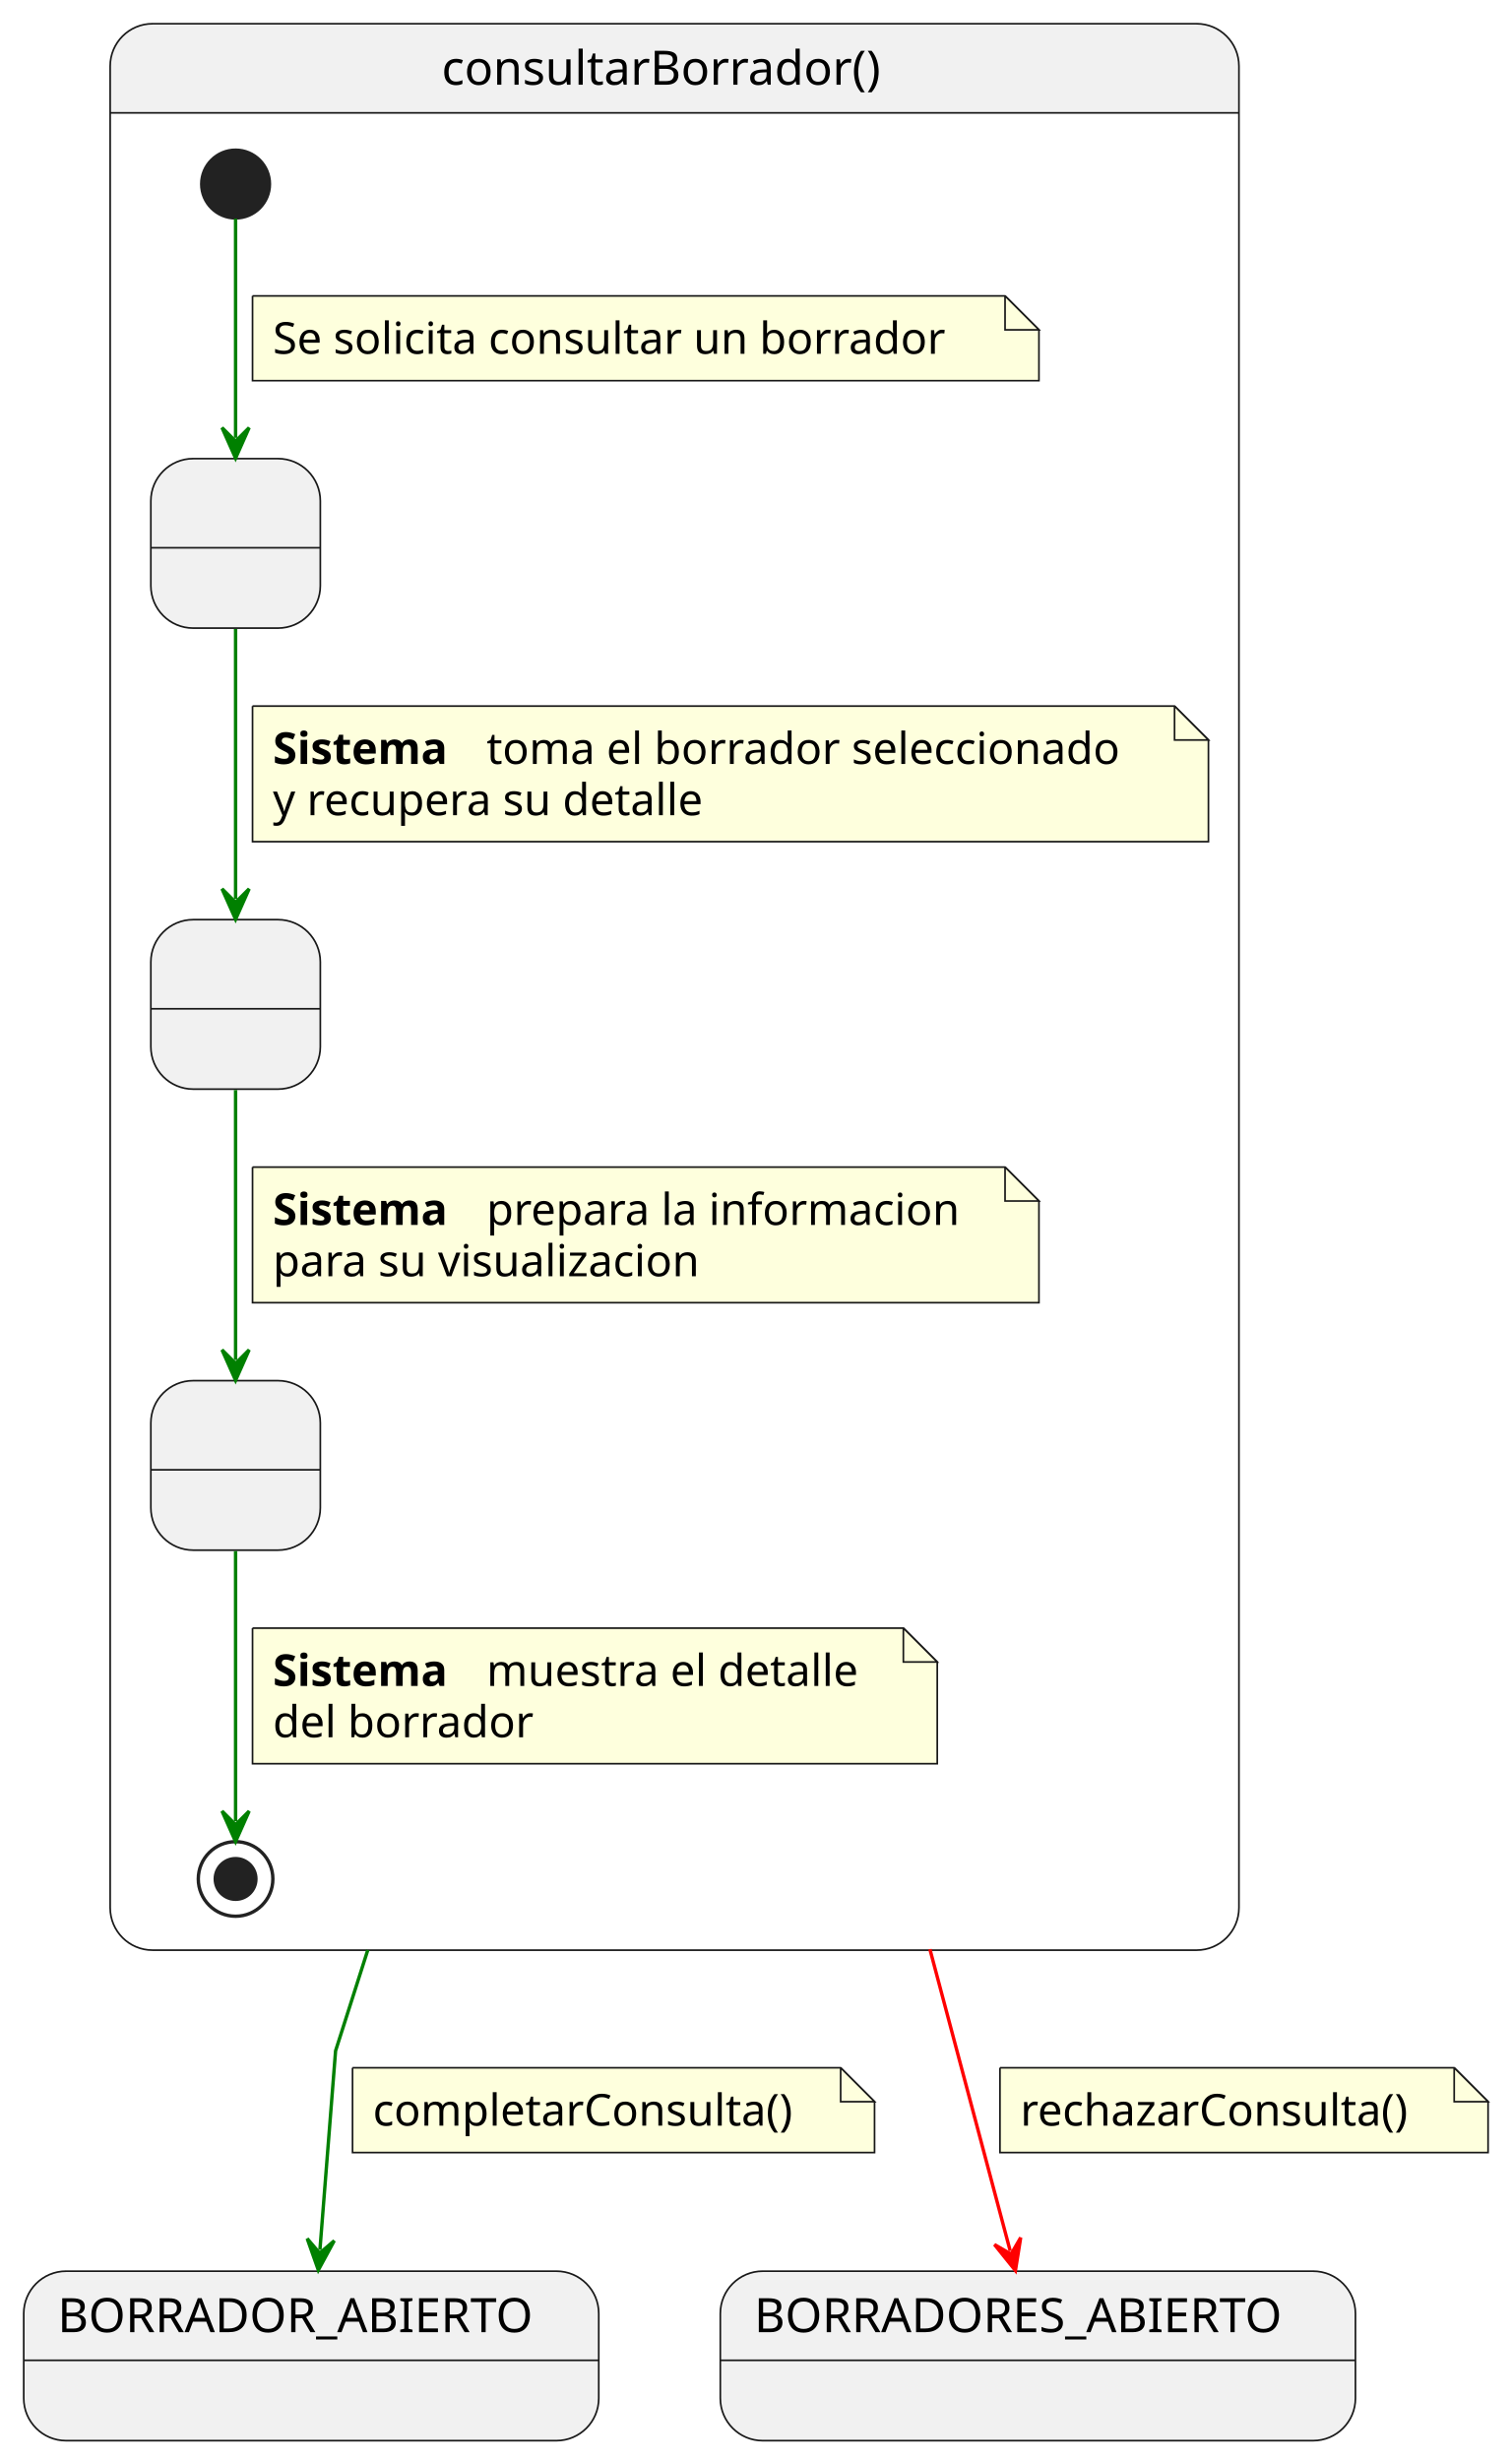
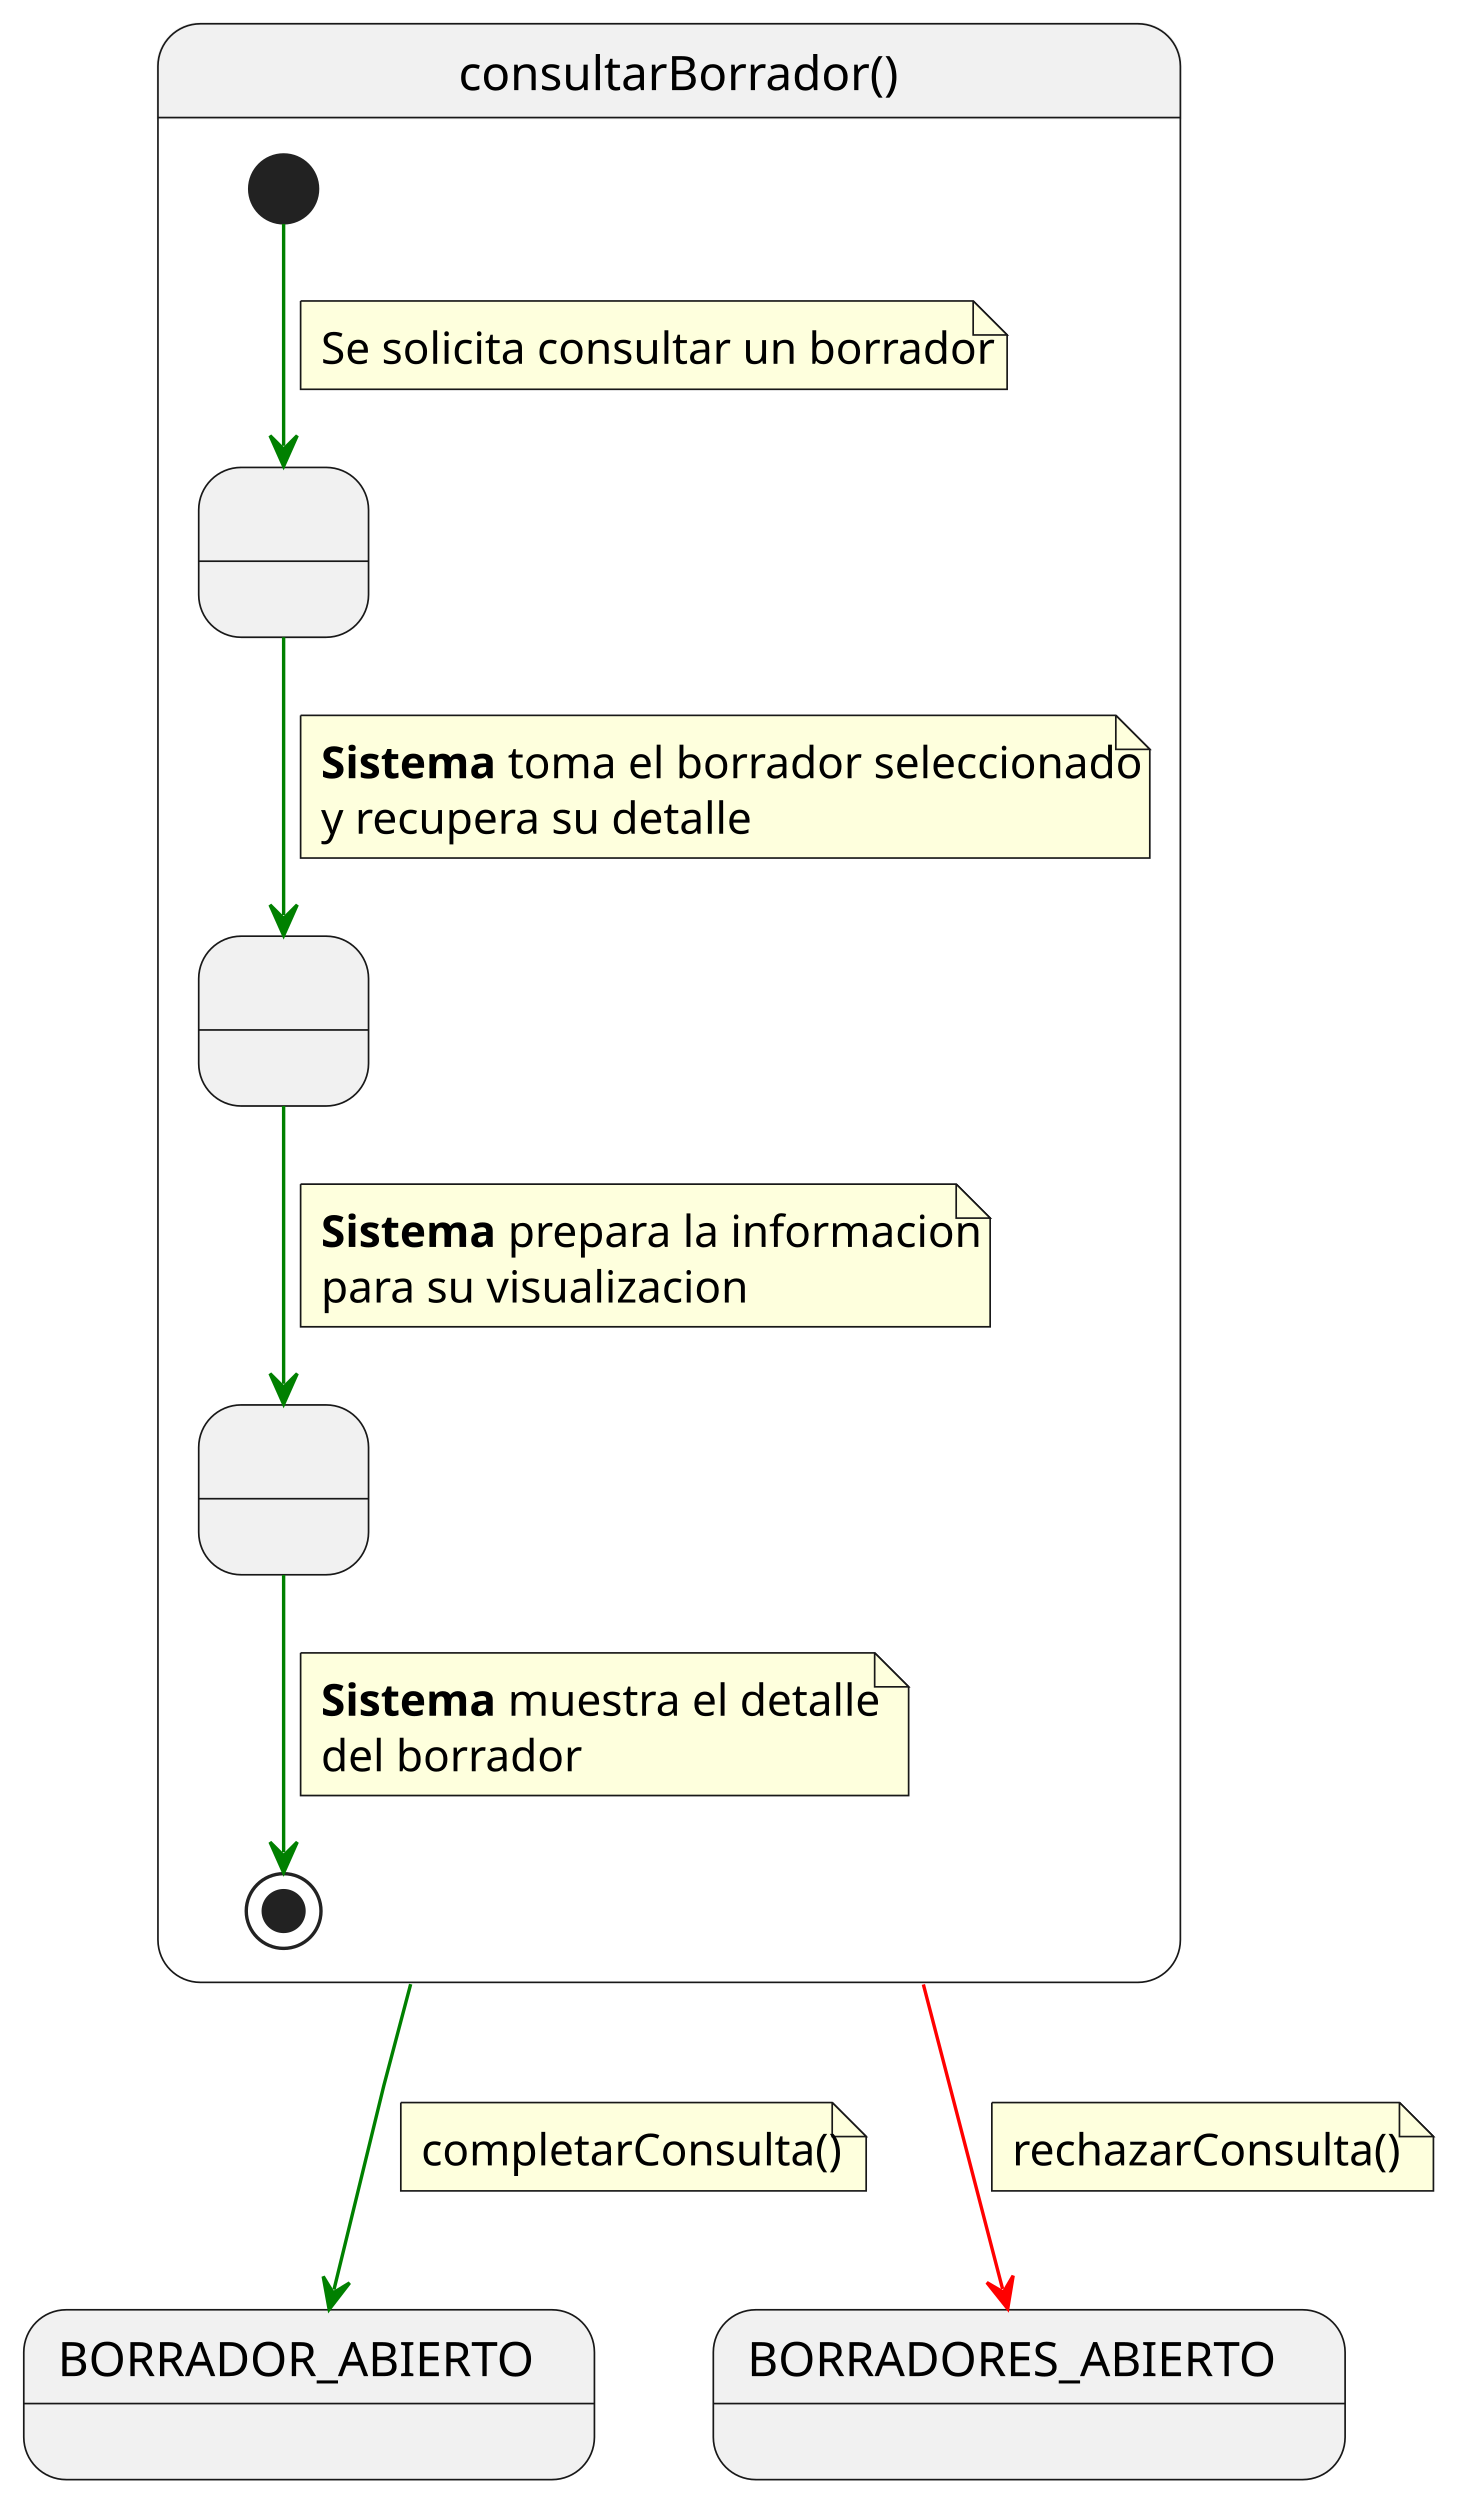
- <svg xmlns="http://www.w3.org/2000/svg" contentStyleType="text/css" data-diagram-type="STATE" height="726px" preserveAspectRatio="none" style="width:446px;height:726px;background:#FFFFFF;" version="1.1" viewBox="0 0 446 726" width="446px" zoomAndPan="magnify">
+ <svg xmlns="http://www.w3.org/2000/svg" contentStyleType="text/css" height="736px" preserveAspectRatio="none" style="width:429px;height:736px;background:#FFFFFF;" version="1.1" viewBox="0 0 429 736" width="429px" zoomAndPan="magnify">
  <defs />
  <g>
-     <path d="M45,7 L353,7 A12.5,12.5 0 0 1 365.5,19.5 L365.5,33.297 L32.5,33.297 L32.5,19.5 A12.5,12.5 0 0 1 45,7" fill="#F1F1F1" />
-     <rect fill="none" height="568.297" rx="12.5" ry="12.5" style="stroke:#181818;stroke-width:0.5;" width="333" x="32.5" y="7" />
-     <line style="stroke:#181818;stroke-width:0.5;" x1="32.5" x2="365.5" y1="33.297" y2="33.297" />
-     <text fill="#000000" font-family="sans-serif" font-size="14" lengthAdjust="spacing" textLength="137.409" x="130.295" y="24.995">consultarBorrador()</text>
+     <path d="M59,7 L335,7 A12.5,12.5 0 0 1 347.5,19.5 L347.5,34.609 L46.5,34.609 L46.5,19.5 A12.5,12.5 0 0 1 59,7 " fill="#F1F1F1" style="stroke:#F1F1F1;stroke-width:1.0;" />
+     <rect fill="none" height="576.609" rx="12.5" ry="12.5" style="stroke:#181818;stroke-width:0.5;" width="301" x="46.5" y="7" />
+     <line style="stroke:#181818;stroke-width:0.5;" x1="46.5" x2="347.5" y1="34.609" y2="34.609" />
+     <text fill="#000000" font-family="sans-serif" font-size="14" lengthAdjust="spacing" textLength="124" x="135" y="26.533">consultarBorrador()</text>
    <g id="consultarBorrador.SeleccionandoBorrador">
-       <rect fill="#F1F1F1" height="50" rx="12.5" ry="12.5" style="stroke:#181818;stroke-width:0.5;" width="50" x="44.5" y="135.297" />
-       <line style="stroke:#181818;stroke-width:0.5;" x1="44.5" x2="94.5" y1="161.594" y2="161.594" />
-       <text fill="#000000" font-family="sans-serif" font-size="14" lengthAdjust="spacing" textLength="4.45" x="67.275" y="153.292"> </text>
+       <rect fill="#F1F1F1" height="50" rx="12.5" ry="12.5" style="stroke:#181818;stroke-width:0.5;" width="50" x="58.5" y="137.609" />
+       <line style="stroke:#181818;stroke-width:0.5;" x1="58.5" x2="108.5" y1="165.219" y2="165.219" />
+       <text fill="#000000" font-family="sans-serif" font-size="14" lengthAdjust="spacing" textLength="4" x="81.5" y="157.143"> </text>
    </g>
    <g id="consultarBorrador.RecuperandoDetalle">
-       <rect fill="#F1F1F1" height="50" rx="12.5" ry="12.5" style="stroke:#181818;stroke-width:0.5;" width="50" x="44.5" y="271.297" />
-       <line style="stroke:#181818;stroke-width:0.5;" x1="44.5" x2="94.5" y1="297.594" y2="297.594" />
-       <text fill="#000000" font-family="sans-serif" font-size="14" lengthAdjust="spacing" textLength="4.45" x="67.275" y="289.292"> </text>
+       <rect fill="#F1F1F1" height="50" rx="12.5" ry="12.5" style="stroke:#181818;stroke-width:0.5;" width="50" x="58.5" y="275.609" />
+       <line style="stroke:#181818;stroke-width:0.5;" x1="58.5" x2="108.5" y1="303.219" y2="303.219" />
+       <text fill="#000000" font-family="sans-serif" font-size="14" lengthAdjust="spacing" textLength="4" x="81.5" y="295.143"> </text>
    </g>
    <g id="consultarBorrador.MostrandoDetalle">
-       <rect fill="#F1F1F1" height="50" rx="12.5" ry="12.5" style="stroke:#181818;stroke-width:0.5;" width="50" x="44.5" y="407.297" />
-       <line style="stroke:#181818;stroke-width:0.5;" x1="44.5" x2="94.5" y1="433.594" y2="433.594" />
-       <text fill="#000000" font-family="sans-serif" font-size="14" lengthAdjust="spacing" textLength="4.45" x="67.275" y="425.292"> </text>
+       <rect fill="#F1F1F1" height="50" rx="12.5" ry="12.5" style="stroke:#181818;stroke-width:0.5;" width="50" x="58.5" y="413.609" />
+       <line style="stroke:#181818;stroke-width:0.5;" x1="58.5" x2="108.5" y1="441.219" y2="441.219" />
+       <text fill="#000000" font-family="sans-serif" font-size="14" lengthAdjust="spacing" textLength="4" x="81.5" y="433.143"> </text>
    </g>
-     <ellipse cx="69.5" cy="54.297" fill="#222222" rx="10" ry="10" style="stroke:#222222;stroke-width:1;" />
-     <ellipse cx="69.5" cy="554.297" fill="none" rx="11" ry="11" style="stroke:#222222;stroke-width:1;" />
-     <ellipse cx="69.5" cy="554.297" fill="#222222" rx="6" ry="6" style="stroke:#222222;stroke-width:1;" />
-     <g class="link" data-entity-1=".start.consultarBorrador" data-entity-2="SeleccionandoBorrador" data-source-line="9" data-uid="lnk3" id="link_.start.consultarBorrador_SeleccionandoBorrador">
-       <path d="M69.5,64.527 C69.5,80.237 69.5,106.657 69.5,129.167" fill="none" id="*start*consultarBorrador-to-SeleccionandoBorrador" style="stroke:#008000;stroke-width:1;" />
-       <polygon fill="#008000" points="69.5,135.167,73.5,126.167,69.5,130.167,65.5,126.167,69.5,135.167" style="stroke:#008000;stroke-width:1;" />
-       <path d="M74.5,87.297 L74.5,112.297 L306.5,112.297 L306.5,97.297 L296.5,87.297 L74.5,87.297" fill="#FEFFDD" style="stroke:#181818;stroke-width:0.5;" />
-       <path d="M296.5,87.297 L296.5,97.297 L306.5,97.297 L296.5,87.297" fill="#FEFFDD" style="stroke:#181818;stroke-width:0.5;" />
-       <text fill="#000000" font-family="sans-serif" font-size="13" lengthAdjust="spacing" textLength="211.815" x="80.5" y="104.364">Se solicita consultar un borrador</text>
+     <ellipse cx="83.5" cy="55.609" fill="#222222" rx="10" ry="10" style="stroke:#222222;stroke-width:1.0;" />
+     <ellipse cx="83.5" cy="562.609" fill="none" rx="11" ry="11" style="stroke:#222222;stroke-width:1.0;" />
+     <ellipse cx="83.5" cy="562.609" fill="#222222" rx="6" ry="6" style="stroke:#222222;stroke-width:1.0;" />
+     <g id="link_*start*consultarBorrador_SeleccionandoBorrador">
+       <path d="M83.5,65.929 C83.5,81.789 83.5,108.519 83.5,131.249 " fill="none" id="*start*consultarBorrador-to-SeleccionandoBorrador" style="stroke:#008000;stroke-width:1.0;" />
+       <polygon fill="#008000" points="83.5,137.249,87.5,128.249,83.5,132.249,79.5,128.249,83.5,137.249" style="stroke:#008000;stroke-width:1.0;" />
+       <path d="M88.5,88.609 L88.5,114.609 L296.5,114.609 L296.5,98.609 L286.5,88.609 L88.5,88.609 " fill="#FEFFDD" style="stroke:#181818;stroke-width:0.5;" />
+       <path d="M286.5,88.609 L286.5,98.609 L296.5,98.609 L286.5,88.609 " fill="#FEFFDD" style="stroke:#181818;stroke-width:0.5;" />
+       <text fill="#000000" font-family="sans-serif" font-size="13" lengthAdjust="spacing" textLength="187" x="94.5" y="107.105">Se solicita consultar un borrador</text>
    </g>
-     <g class="link" data-entity-1="SeleccionandoBorrador" data-entity-2="RecuperandoDetalle" data-source-line="14" data-uid="lnk4" id="link_SeleccionandoBorrador_RecuperandoDetalle">
-       <path d="M69.5,185.567 C69.5,209.847 69.5,240.987 69.5,265.207" fill="none" id="SeleccionandoBorrador-to-RecuperandoDetalle" style="stroke:#008000;stroke-width:1;" />
-       <polygon fill="#008000" points="69.5,271.207,73.5,262.207,69.5,266.207,65.5,262.207,69.5,271.207" style="stroke:#008000;stroke-width:1;" />
-       <path d="M74.5,208.297 L74.5,248.297 L356.5,248.297 L356.5,218.297 L346.5,208.297 L74.5,208.297" fill="#FEFFDD" style="stroke:#181818;stroke-width:0.5;" />
-       <path d="M346.5,208.297 L346.5,218.297 L356.5,218.297 L346.5,208.297" fill="#FEFFDD" style="stroke:#181818;stroke-width:0.5;" />
-       <text fill="#000000" font-family="sans-serif" font-size="13" font-weight="bold" lengthAdjust="spacing" textLength="58.906" x="80.5" y="225.364">Sistema</text>
-       <text fill="#000000" font-family="sans-serif" font-size="13" lengthAdjust="spacing" textLength="198.751" x="143.539" y="225.364">toma el borrador seleccionado</text>
-       <text fill="#000000" font-family="sans-serif" font-size="13" lengthAdjust="spacing" textLength="137.928" x="80.5" y="240.497">y recupera su detalle</text>
+     <g id="link_SeleccionandoBorrador_RecuperandoDetalle">
+       <path d="M83.5,187.609 C83.5,212.319 83.5,244.609 83.5,269.389 " fill="none" id="SeleccionandoBorrador-to-RecuperandoDetalle" style="stroke:#008000;stroke-width:1.0;" />
+       <polygon fill="#008000" points="83.5,275.389,87.5,266.389,83.5,270.389,79.5,266.389,83.5,275.389" style="stroke:#008000;stroke-width:1.0;" />
+       <path d="M88.5,210.609 L88.5,252.609 L338.5,252.609 L338.5,220.609 L328.5,210.609 L88.5,210.609 " fill="#FEFFDD" style="stroke:#181818;stroke-width:0.5;" />
+       <path d="M328.5,210.609 L328.5,220.609 L338.5,220.609 L328.5,210.609 " fill="#FEFFDD" style="stroke:#181818;stroke-width:0.5;" />
+       <text fill="#000000" font-family="sans-serif" font-size="13" font-weight="bold" lengthAdjust="spacing" textLength="51" x="94.5" y="229.105">Sistema</text>
+       <text fill="#000000" font-family="sans-serif" font-size="13" lengthAdjust="spacing" textLength="174" x="149.5" y="229.105">toma el borrador seleccionado</text>
+       <text fill="#000000" font-family="sans-serif" font-size="13" lengthAdjust="spacing" textLength="121" x="94.5" y="245.456">y recupera su detalle</text>
    </g>
-     <g class="link" data-entity-1="RecuperandoDetalle" data-entity-2="MostrandoDetalle" data-source-line="20" data-uid="lnk5" id="link_RecuperandoDetalle_MostrandoDetalle">
-       <path d="M69.5,321.567 C69.5,345.847 69.5,376.987 69.5,401.207" fill="none" id="RecuperandoDetalle-to-MostrandoDetalle" style="stroke:#008000;stroke-width:1;" />
-       <polygon fill="#008000" points="69.5,407.207,73.5,398.207,69.5,402.207,65.5,398.207,69.5,407.207" style="stroke:#008000;stroke-width:1;" />
-       <path d="M74.5,344.297 L74.5,384.297 L306.5,384.297 L306.5,354.297 L296.5,344.297 L74.5,344.297" fill="#FEFFDD" style="stroke:#181818;stroke-width:0.5;" />
-       <path d="M296.5,344.297 L296.5,354.297 L306.5,354.297 L296.5,344.297" fill="#FEFFDD" style="stroke:#181818;stroke-width:0.5;" />
-       <text fill="#000000" font-family="sans-serif" font-size="13" font-weight="bold" lengthAdjust="spacing" textLength="58.906" x="80.5" y="361.364">Sistema</text>
-       <text fill="#000000" font-family="sans-serif" font-size="13" lengthAdjust="spacing" textLength="148.275" x="143.539" y="361.364">prepara la informacion</text>
-       <text fill="#000000" font-family="sans-serif" font-size="13" lengthAdjust="spacing" textLength="136.056" x="80.5" y="376.497">para su visualizacion</text>
+     <g id="link_RecuperandoDetalle_MostrandoDetalle">
+       <path d="M83.5,325.609 C83.5,350.319 83.5,382.609 83.5,407.389 " fill="none" id="RecuperandoDetalle-to-MostrandoDetalle" style="stroke:#008000;stroke-width:1.0;" />
+       <polygon fill="#008000" points="83.5,413.389,87.5,404.389,83.5,408.389,79.5,404.389,83.5,413.389" style="stroke:#008000;stroke-width:1.0;" />
+       <path d="M88.5,348.609 L88.5,390.609 L291.5,390.609 L291.5,358.609 L281.5,348.609 L88.5,348.609 " fill="#FEFFDD" style="stroke:#181818;stroke-width:0.5;" />
+       <path d="M281.5,348.609 L281.5,358.609 L291.5,358.609 L281.5,348.609 " fill="#FEFFDD" style="stroke:#181818;stroke-width:0.5;" />
+       <text fill="#000000" font-family="sans-serif" font-size="13" font-weight="bold" lengthAdjust="spacing" textLength="51" x="94.5" y="367.104">Sistema</text>
+       <text fill="#000000" font-family="sans-serif" font-size="13" lengthAdjust="spacing" textLength="127" x="149.5" y="367.104">prepara la informacion</text>
+       <text fill="#000000" font-family="sans-serif" font-size="13" lengthAdjust="spacing" textLength="120" x="94.5" y="383.456">para su visualizacion</text>
    </g>
-     <g class="link" data-entity-1="MostrandoDetalle" data-entity-2=".end.consultarBorrador" data-source-line="26" data-uid="lnk7" id="link_MostrandoDetalle_.end.consultarBorrador">
-       <path d="M69.5,457.577 C69.5,483.877 69.5,518.567 69.5,537.277" fill="none" id="MostrandoDetalle-to-*end*consultarBorrador" style="stroke:#008000;stroke-width:1;" />
-       <polygon fill="#008000" points="69.5,543.277,73.5,534.277,69.5,538.277,65.5,534.277,69.5,543.277" style="stroke:#008000;stroke-width:1;" />
-       <path d="M74.5,480.297 L74.5,520.297 L276.5,520.297 L276.5,490.297 L266.5,480.297 L74.5,480.297" fill="#FEFFDD" style="stroke:#181818;stroke-width:0.5;" />
-       <path d="M266.5,480.297 L266.5,490.297 L276.5,490.297 L266.5,480.297" fill="#FEFFDD" style="stroke:#181818;stroke-width:0.5;" />
-       <text fill="#000000" font-family="sans-serif" font-size="13" font-weight="bold" lengthAdjust="spacing" textLength="58.906" x="80.5" y="497.364">Sistema</text>
-       <text fill="#000000" font-family="sans-serif" font-size="13" lengthAdjust="spacing" textLength="118.492" x="143.539" y="497.364">muestra el detalle</text>
-       <text fill="#000000" font-family="sans-serif" font-size="13" lengthAdjust="spacing" textLength="80.406" x="80.5" y="512.497">del borrador</text>
+     <g id="link_MostrandoDetalle_*end*consultarBorrador">
+       <path d="M83.5,463.709 C83.5,490.379 83.5,526.109 83.5,545.309 " fill="none" id="MostrandoDetalle-to-*end*consultarBorrador" style="stroke:#008000;stroke-width:1.0;" />
+       <polygon fill="#008000" points="83.5,551.309,87.5,542.309,83.5,546.309,79.5,542.309,83.5,551.309" style="stroke:#008000;stroke-width:1.0;" />
+       <path d="M88.5,486.609 L88.5,528.609 L267.5,528.609 L267.5,496.609 L257.5,486.609 L88.5,486.609 " fill="#FEFFDD" style="stroke:#181818;stroke-width:0.5;" />
+       <path d="M257.5,486.609 L257.5,496.609 L267.5,496.609 L257.5,486.609 " fill="#FEFFDD" style="stroke:#181818;stroke-width:0.5;" />
+       <text fill="#000000" font-family="sans-serif" font-size="13" font-weight="bold" lengthAdjust="spacing" textLength="51" x="94.5" y="505.104">Sistema</text>
+       <text fill="#000000" font-family="sans-serif" font-size="13" lengthAdjust="spacing" textLength="103" x="149.5" y="505.104">muestra el detalle</text>
+       <text fill="#000000" font-family="sans-serif" font-size="13" lengthAdjust="spacing" textLength="68" x="94.5" y="521.456">del borrador</text>
    </g>
    <g id="BORRADOR_ABIERTO">
-       <rect fill="#F1F1F1" height="50" rx="12.5" ry="12.5" style="stroke:#181818;stroke-width:0.5;" width="169.639" x="7" y="670" />
-       <line style="stroke:#181818;stroke-width:0.5;" x1="7" x2="176.639" y1="696.297" y2="696.297" />
-       <text fill="#000000" font-family="sans-serif" font-size="14" lengthAdjust="spacing" textLength="149.639" x="17" y="687.995">BORRADOR_ABIERTO</text>
+       <rect fill="#F1F1F1" height="50" rx="12.5" ry="12.5" style="stroke:#181818;stroke-width:0.5;" width="168" x="7" y="680" />
+       <line style="stroke:#181818;stroke-width:0.5;" x1="7" x2="175" y1="707.609" y2="707.609" />
+       <text fill="#000000" font-family="sans-serif" font-size="14" lengthAdjust="spacing" textLength="148" x="17" y="699.533">BORRADOR_ABIERTO</text>
    </g>
    <g id="BORRADORES_ABIERTO">
-       <rect fill="#F1F1F1" height="50" rx="12.5" ry="12.5" style="stroke:#181818;stroke-width:0.5;" width="187.371" x="212.5" y="670" />
-       <line style="stroke:#181818;stroke-width:0.5;" x1="212.5" x2="399.871" y1="696.297" y2="696.297" />
-       <text fill="#000000" font-family="sans-serif" font-size="14" lengthAdjust="spacing" textLength="167.371" x="222.5" y="687.995">BORRADORES_ABIERTO</text>
+       <rect fill="#F1F1F1" height="50" rx="12.5" ry="12.5" style="stroke:#181818;stroke-width:0.5;" width="186" x="210" y="680" />
+       <line style="stroke:#181818;stroke-width:0.5;" x1="210" x2="396" y1="707.609" y2="707.609" />
+       <text fill="#000000" font-family="sans-serif" font-size="14" lengthAdjust="spacing" textLength="166" x="220" y="699.533">BORRADORES_ABIERTO</text>
    </g>
-     <g class="link" data-entity-1="consultarBorrador" data-entity-2="BORRADOR_ABIERTO" data-source-line="33" data-uid="lnk9" id="link_consultarBorrador_BORRADOR_ABIERTO">
-       <path d="M108.5,575.27 C102.63,593.65 99,605 99,605 C99,605 96.462,637.349 94.382,663.699" fill="none" id="consultarBorrador-to-BORRADOR_ABIERTO" style="stroke:#008000;stroke-width:1;" />
-       <polygon fill="#008000" points="93.91,669.68,98.606,661.023,94.303,664.696,90.631,660.393,93.91,669.68" style="stroke:#008000;stroke-width:1;" />
-       <path d="M104,610 L104,635 L258,635 L258,620 L248,610 L104,610" fill="#FEFFDD" style="stroke:#181818;stroke-width:0.5;" />
-       <path d="M248,610 L248,620 L258,620 L248,610" fill="#FEFFDD" style="stroke:#181818;stroke-width:0.5;" />
-       <text fill="#000000" font-family="sans-serif" font-size="13" lengthAdjust="spacing" textLength="133.136" x="110" y="627.067">completarConsulta()</text>
+     <g id="link_consultarBorrador_BORRADOR_ABIERTO">
+       <path d="M120.9,584.13 C116.01,602.6 113,614 113,614 C113,614 104.833,647.391 98.323,674.051 " fill="none" id="consultarBorrador-to-BORRADOR_ABIERTO" style="stroke:#008000;stroke-width:1.0;" />
+       <polygon fill="#008000" points="96.9,679.88,102.921,672.086,98.086,675.023,95.149,670.188,96.9,679.88" style="stroke:#008000;stroke-width:1.0;" />
+       <path d="M118,619 L118,645 L255,645 L255,629 L245,619 L118,619 " fill="#FEFFDD" style="stroke:#181818;stroke-width:0.5;" />
+       <path d="M245,619 L245,629 L255,629 L245,619 " fill="#FEFFDD" style="stroke:#181818;stroke-width:0.5;" />
+       <text fill="#000000" font-family="sans-serif" font-size="13" lengthAdjust="spacing" textLength="116" x="124" y="637.495">completarConsulta()</text>
    </g>
-     <g class="link" data-entity-1="consultarBorrador" data-entity-2="BORRADORES_ABIERTO" data-source-line="38" data-uid="lnk11" id="link_consultarBorrador_BORRADORES_ABIERTO">
-       <path d="M274.33,575.02 C284.75,614.15 292.288,642.471 298.018,664.021" fill="none" id="consultarBorrador-to-BORRADORES_ABIERTO" style="stroke:#FF0000;stroke-width:1;" />
-       <polygon fill="#FF0000" points="299.56,669.82,301.113,660.094,298.275,664.988,293.382,662.15,299.56,669.82" style="stroke:#FF0000;stroke-width:1;" />
-       <path d="M295,610 L295,635 L439,635 L439,620 L429,610 L295,610" fill="#FEFFDD" style="stroke:#181818;stroke-width:0.5;" />
-       <path d="M429,610 L429,620 L439,620 L429,610" fill="#FEFFDD" style="stroke:#181818;stroke-width:0.5;" />
-       <text fill="#000000" font-family="sans-serif" font-size="13" lengthAdjust="spacing" textLength="123.932" x="301" y="627.067">rechazarConsulta()</text>
+     <g id="link_consultarBorrador_BORRADORES_ABIERTO">
+       <path d="M271.84,584.22 C282.1,623.65 289.519,652.193 295.159,673.873 " fill="none" id="consultarBorrador-to-BORRADORES_ABIERTO" style="stroke:#FF0000;stroke-width:1.0;" />
+       <polygon fill="#FF0000" points="296.67,679.68,298.275,669.963,295.411,674.841,290.533,671.977,296.67,679.68" style="stroke:#FF0000;stroke-width:1.0;" />
+       <path d="M292,619 L292,645 L422,645 L422,629 L412,619 L292,619 " fill="#FEFFDD" style="stroke:#181818;stroke-width:0.5;" />
+       <path d="M412,619 L412,629 L422,629 L412,619 " fill="#FEFFDD" style="stroke:#181818;stroke-width:0.5;" />
+       <text fill="#000000" font-family="sans-serif" font-size="13" lengthAdjust="spacing" textLength="109" x="298" y="637.495">rechazarConsulta()</text>
    </g>
  </g>
</svg>
